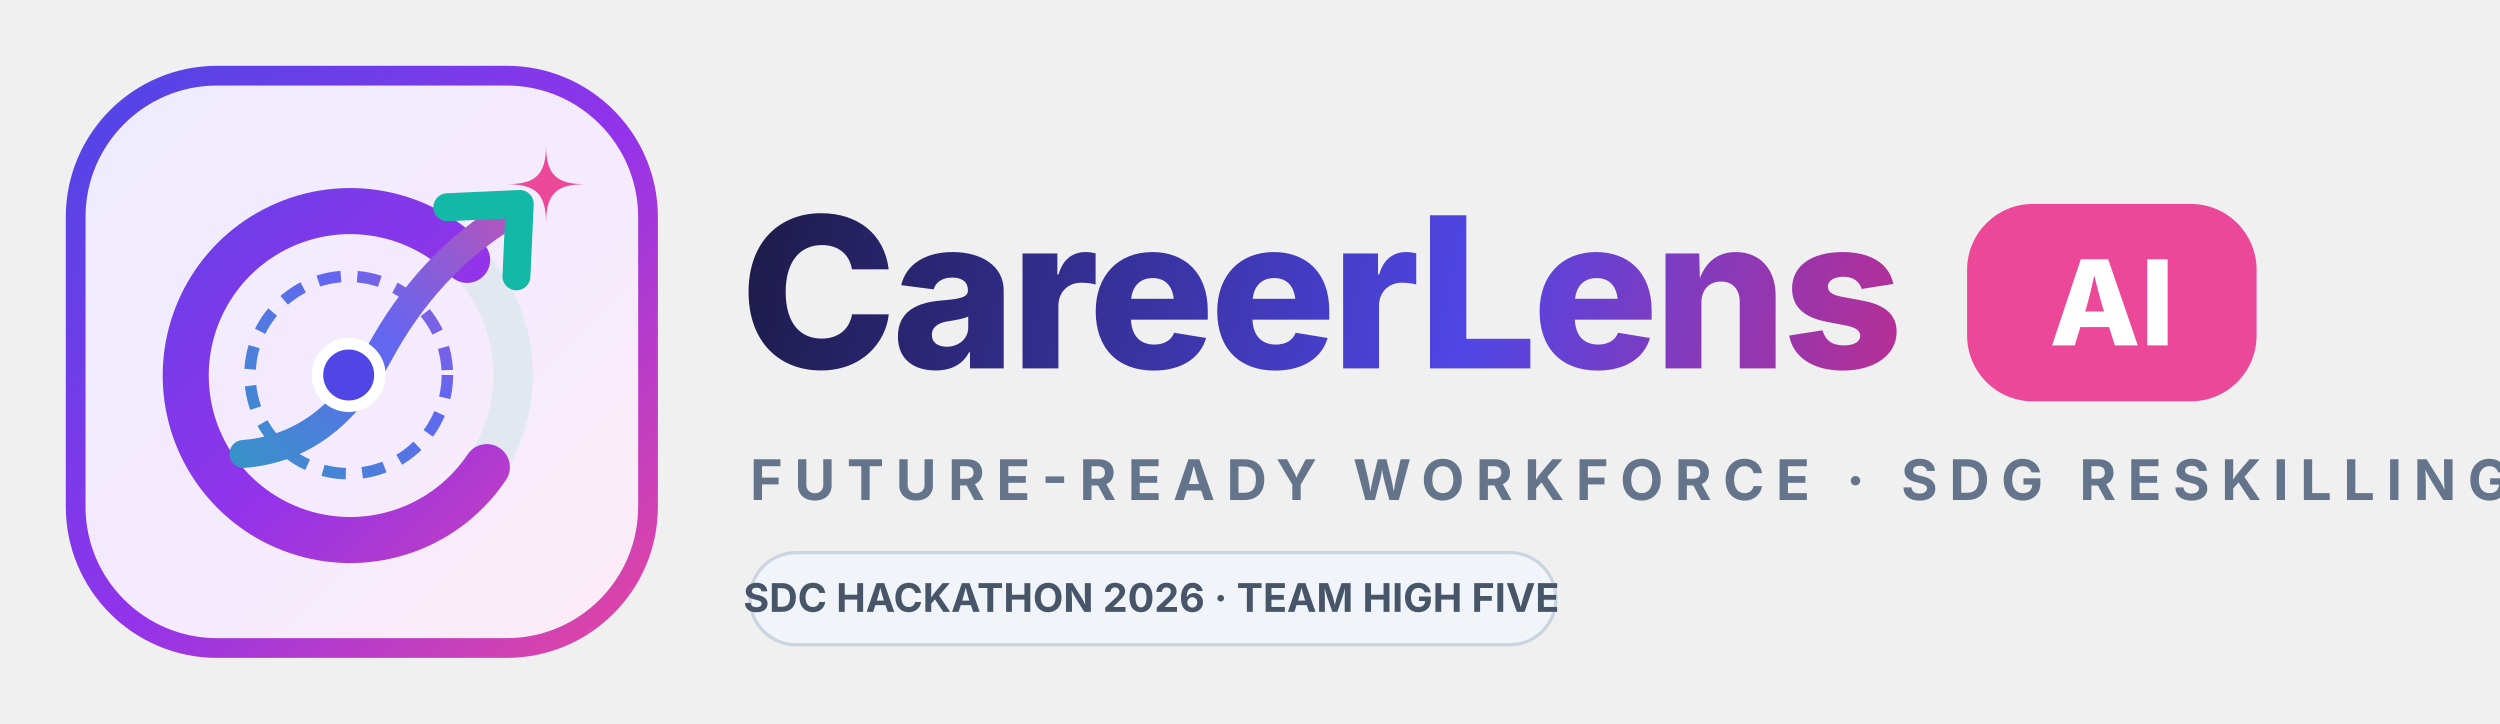
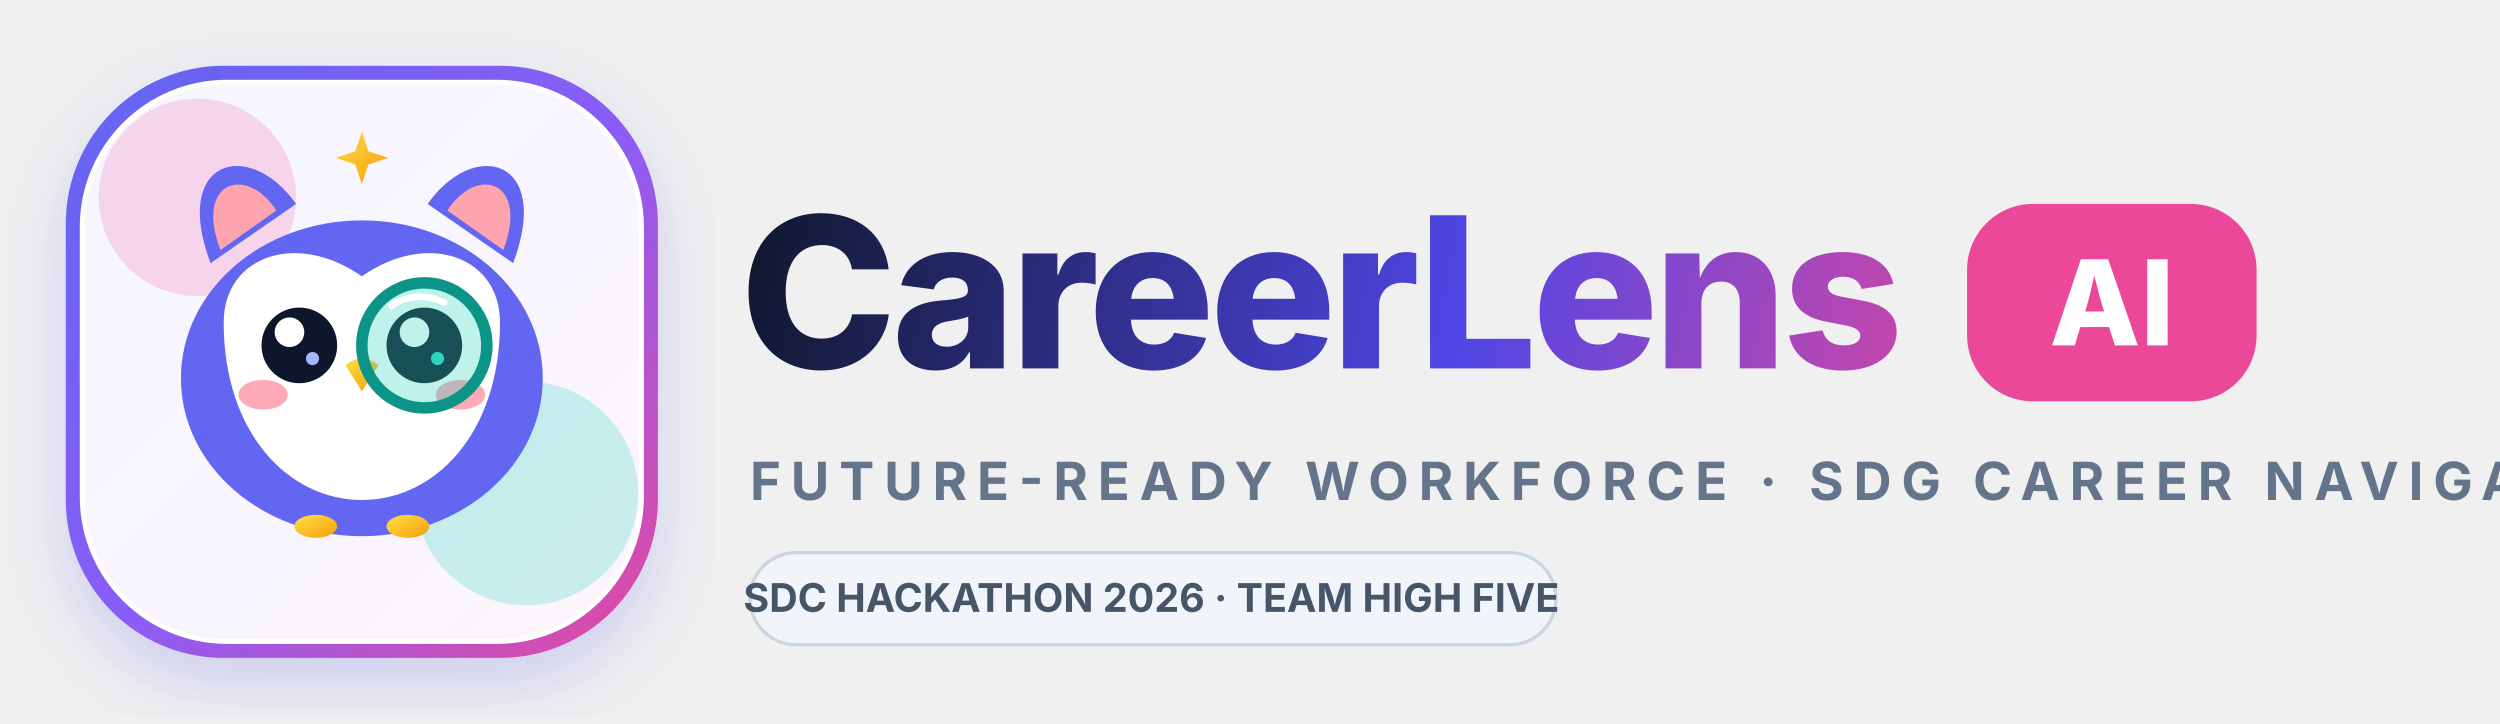
<svg xmlns="http://www.w3.org/2000/svg" viewBox="0 0 760 220" width="100%" height="100%" fill="none">
  <defs>
    <linearGradient id="lh_aurora" x1="15" y1="15" x2="195" y2="195" gradientUnits="userSpaceOnUse">
-       <stop offset="0%" stop-color="#4F46E5" />
-       <stop offset="50%" stop-color="#9333EA" />
+       <stop offset="0%" stop-color="#6366F1" />
+       <stop offset="50%" stop-color="#8B5CF6" />
      <stop offset="100%" stop-color="#EC4899" />
    </linearGradient>
-     <linearGradient id="lh_teal" x1="35" y1="175" x2="180" y2="40" gradientUnits="userSpaceOnUse">
-       <stop offset="0%" stop-color="#14B8A6" />
-       <stop offset="55%" stop-color="#6366F1" />
+     <linearGradient id="lh_text" x1="225" y1="60" x2="620" y2="140" gradientUnits="userSpaceOnUse">
+       <stop offset="0%" stop-color="#0F172A" />
+       <stop offset="55%" stop-color="#4F46E5" />
      <stop offset="100%" stop-color="#EC4899" />
    </linearGradient>
-     <linearGradient id="lh_text" x1="230" y1="60" x2="620" y2="140" gradientUnits="userSpaceOnUse">
-       <stop offset="0%" stop-color="#1E1B4B" />
-       <stop offset="55%" stop-color="#4F46E5" />
-       <stop offset="100%" stop-color="#DB2777" />
+     <linearGradient id="lh_gold" x1="0" y1="0" x2="1" y2="1">
+       <stop offset="0%" stop-color="#FDE047" />
+       <stop offset="100%" stop-color="#F59E0B" />
    </linearGradient>
+     <filter id="lh_shadow" x="-10%" y="-10%" width="120%" height="120%">
+       <feDropShadow dx="0" dy="8" stdDeviation="10" flood-color="#6366F1" flood-opacity="0.25" />
+     </filter>
  </defs>
-   <g id="Figma_Logo_Mark" transform="translate(10, 10)">
-     <rect x="10" y="10" width="180" height="180" rx="46" fill="url(#lh_aurora)" />
-     <rect x="16" y="16" width="168" height="168" rx="40" fill="#FFFFFF" fill-opacity="0.9" />
-     <circle cx="96" cy="104" r="50" stroke="#E2E8F0" stroke-width="12" />
-     <path d="M 132 69 A 50 50 0 1 0 138 132" stroke="url(#lh_aurora)" stroke-width="14" stroke-linecap="round" />
-     <circle cx="96" cy="104" r="30" stroke="url(#lh_teal)" stroke-width="3.5" stroke-dasharray="7 5" />
-     <path d="M 64 128 Q 90 126 105 98 T 145 55" stroke="url(#lh_teal)" stroke-width="8.5" stroke-linecap="round" fill="none" />
-     <path d="M 126 53 L 148 52 L 147 74" stroke="#14B8A6" stroke-width="8.5" stroke-linecap="round" stroke-linejoin="round" fill="none" />
-     <path d="M 156 34 C 156 43 159 46 168 46 C 159 46 156 49 156 58 C 156 49 153 46 144 46 C 153 46 156 43 156 34 Z" fill="#EC4899" />
-     <circle cx="96" cy="104" r="9.5" fill="#4F46E5" stroke="#FFFFFF" stroke-width="3.5" />
+   <g id="Cute_Logo_Mark" transform="translate(10, 10)" filter="url(#lh_shadow)">
+     <rect x="10" y="10" width="180" height="180" rx="48" fill="url(#lh_aurora)" />
+     <rect x="15" y="15" width="170" height="170" rx="44" fill="#FFFFFF" fill-opacity="0.94" stroke="#FFFFFF" stroke-width="1.5" />
+     <circle cx="50" cy="50" r="30" fill="#F472B6" opacity="0.25" />
+     <circle cx="150" cy="140" r="34" fill="#2DD4BF" opacity="0.25" />
+     <path d="M54 70 C42 38, 66 32, 80 52 Z" fill="#6366F1" />
+     <path d="M57 66 C49 45, 65 40, 74 54 Z" fill="#FDA4AF" />
+     <path d="M146 70 C158 38, 134 32, 120 52 Z" fill="#6366F1" />
+     <path d="M143 66 C151 45, 135 40, 126 54 Z" fill="#FDA4AF" />
+     <ellipse cx="100" cy="105" rx="55" ry="48" fill="#6366F1" />
+     <path d="M58 88 C58 68, 80 60, 100 74 C120 60, 142 68, 142 88 C142 122, 122 142, 100 142 C78 142, 58 122, 58 88 Z" fill="#FFFFFF" />
+     <ellipse cx="70" cy="110" rx="7.5" ry="4.5" fill="#FB7185" opacity="0.6" />
+     <ellipse cx="130" cy="110" rx="7.5" ry="4.5" fill="#FB7185" opacity="0.6" />
+     <circle cx="81" cy="95" r="11.5" fill="#0F172A" />
+     <circle cx="78" cy="91" r="4.5" fill="#FFFFFF" />
+     <circle cx="85" cy="99" r="2" fill="#A5B4FC" />
+     <path d="M95 101 Q100 97 105 101 L100 109 Z" fill="url(#lh_gold)" />
+     <circle cx="119" cy="95" r="11.5" fill="#0F172A" />
+     <circle cx="116" cy="91" r="4.5" fill="#FFFFFF" />
+     <circle cx="123" cy="99" r="2" fill="#2DD4BF" />
+     <circle cx="119" cy="95" r="19" fill="#2DD4BF" fill-opacity="0.3" stroke="#0D9488" stroke-width="3.5" />
+     <path d="M109 83 C113 80, 119 79, 125 82" stroke="#FFFFFF" stroke-width="2" stroke-linecap="round" />
+     <path d="M100 30 L102 36 L108 38 L102 40 L100 46 L98 40 L92 38 L98 36 Z" fill="url(#lh_gold)" />
+     <ellipse cx="86" cy="150" rx="6.5" ry="3.5" fill="url(#lh_gold)" />
+     <ellipse cx="114" cy="150" rx="6.5" ry="3.5" fill="url(#lh_gold)" />
  </g>
-   <g id="Figma_Typography_Lockup">
+   <g id="Typography_Lockup">
    <text x="225" y="112" font-family="'Plus Jakarta Sans', 'Inter', 'Segoe UI', sans-serif" font-size="64" font-weight="800" letter-spacing="-1.5" fill="url(#lh_text)">CareerLens</text>
    <rect x="598" y="62" width="88" height="60" rx="20" fill="url(#lh_aurora)" />
    <text x="642" y="105" text-anchor="middle" font-family="'Plus Jakarta Sans', 'Inter', sans-serif" font-size="36" font-weight="800" fill="#FFFFFF">AI</text>
-     <text x="228" y="152" font-family="'Plus Jakarta Sans', 'Inter', sans-serif" font-size="17" font-weight="700" letter-spacing="3.5" fill="#64748B">FUTURE-READY WORKFORCE · SDG RESKILLING</text>
+     <text x="228" y="152" font-family="'Plus Jakarta Sans', 'Inter', sans-serif" font-size="16" font-weight="700" letter-spacing="3" fill="#64748B">FUTURE-READY WORKFORCE · SDG CAREER NAVIGATOR</text>
    <rect x="228" y="168" width="245" height="28" rx="14" fill="#F1F5F9" stroke="#CBD5E1" stroke-width="1" />
    <text x="350" y="186" text-anchor="middle" font-family="'Plus Jakarta Sans', 'Inter', sans-serif" font-size="12" font-weight="700" fill="#475569">SDC HACKATHON 2026 · TEAM HIGH FIVE</text>
  </g>
</svg>
